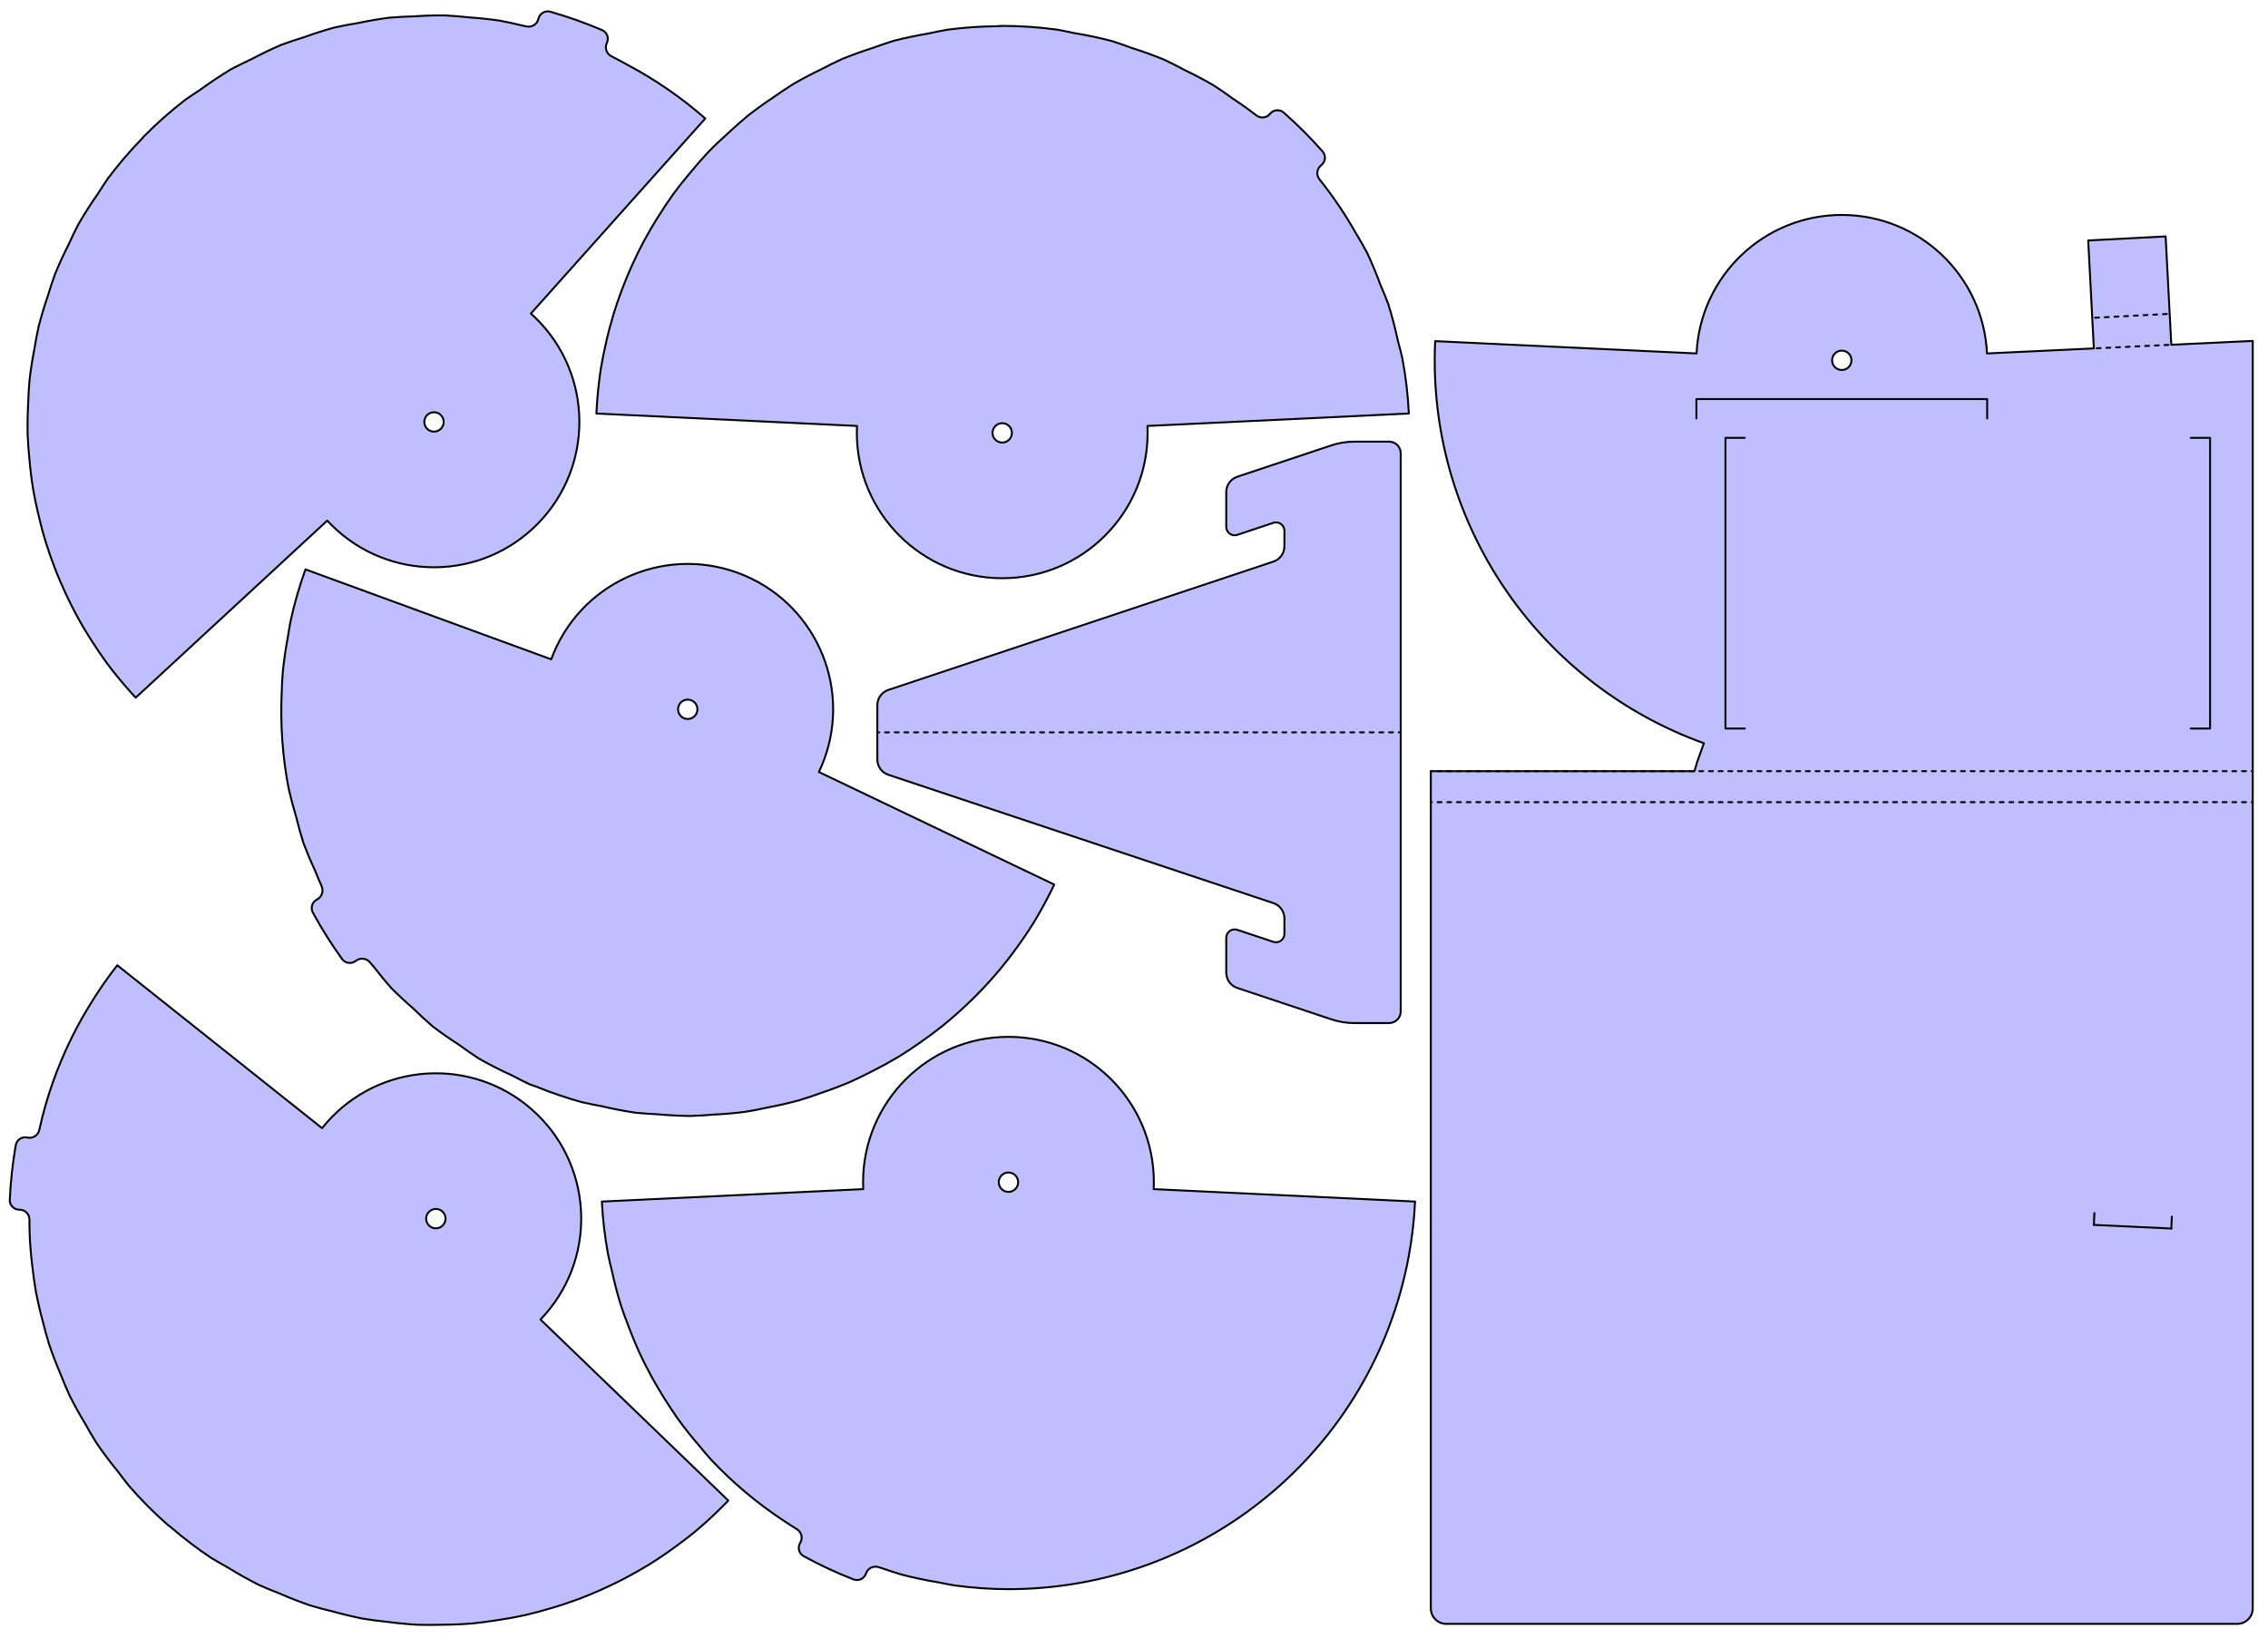
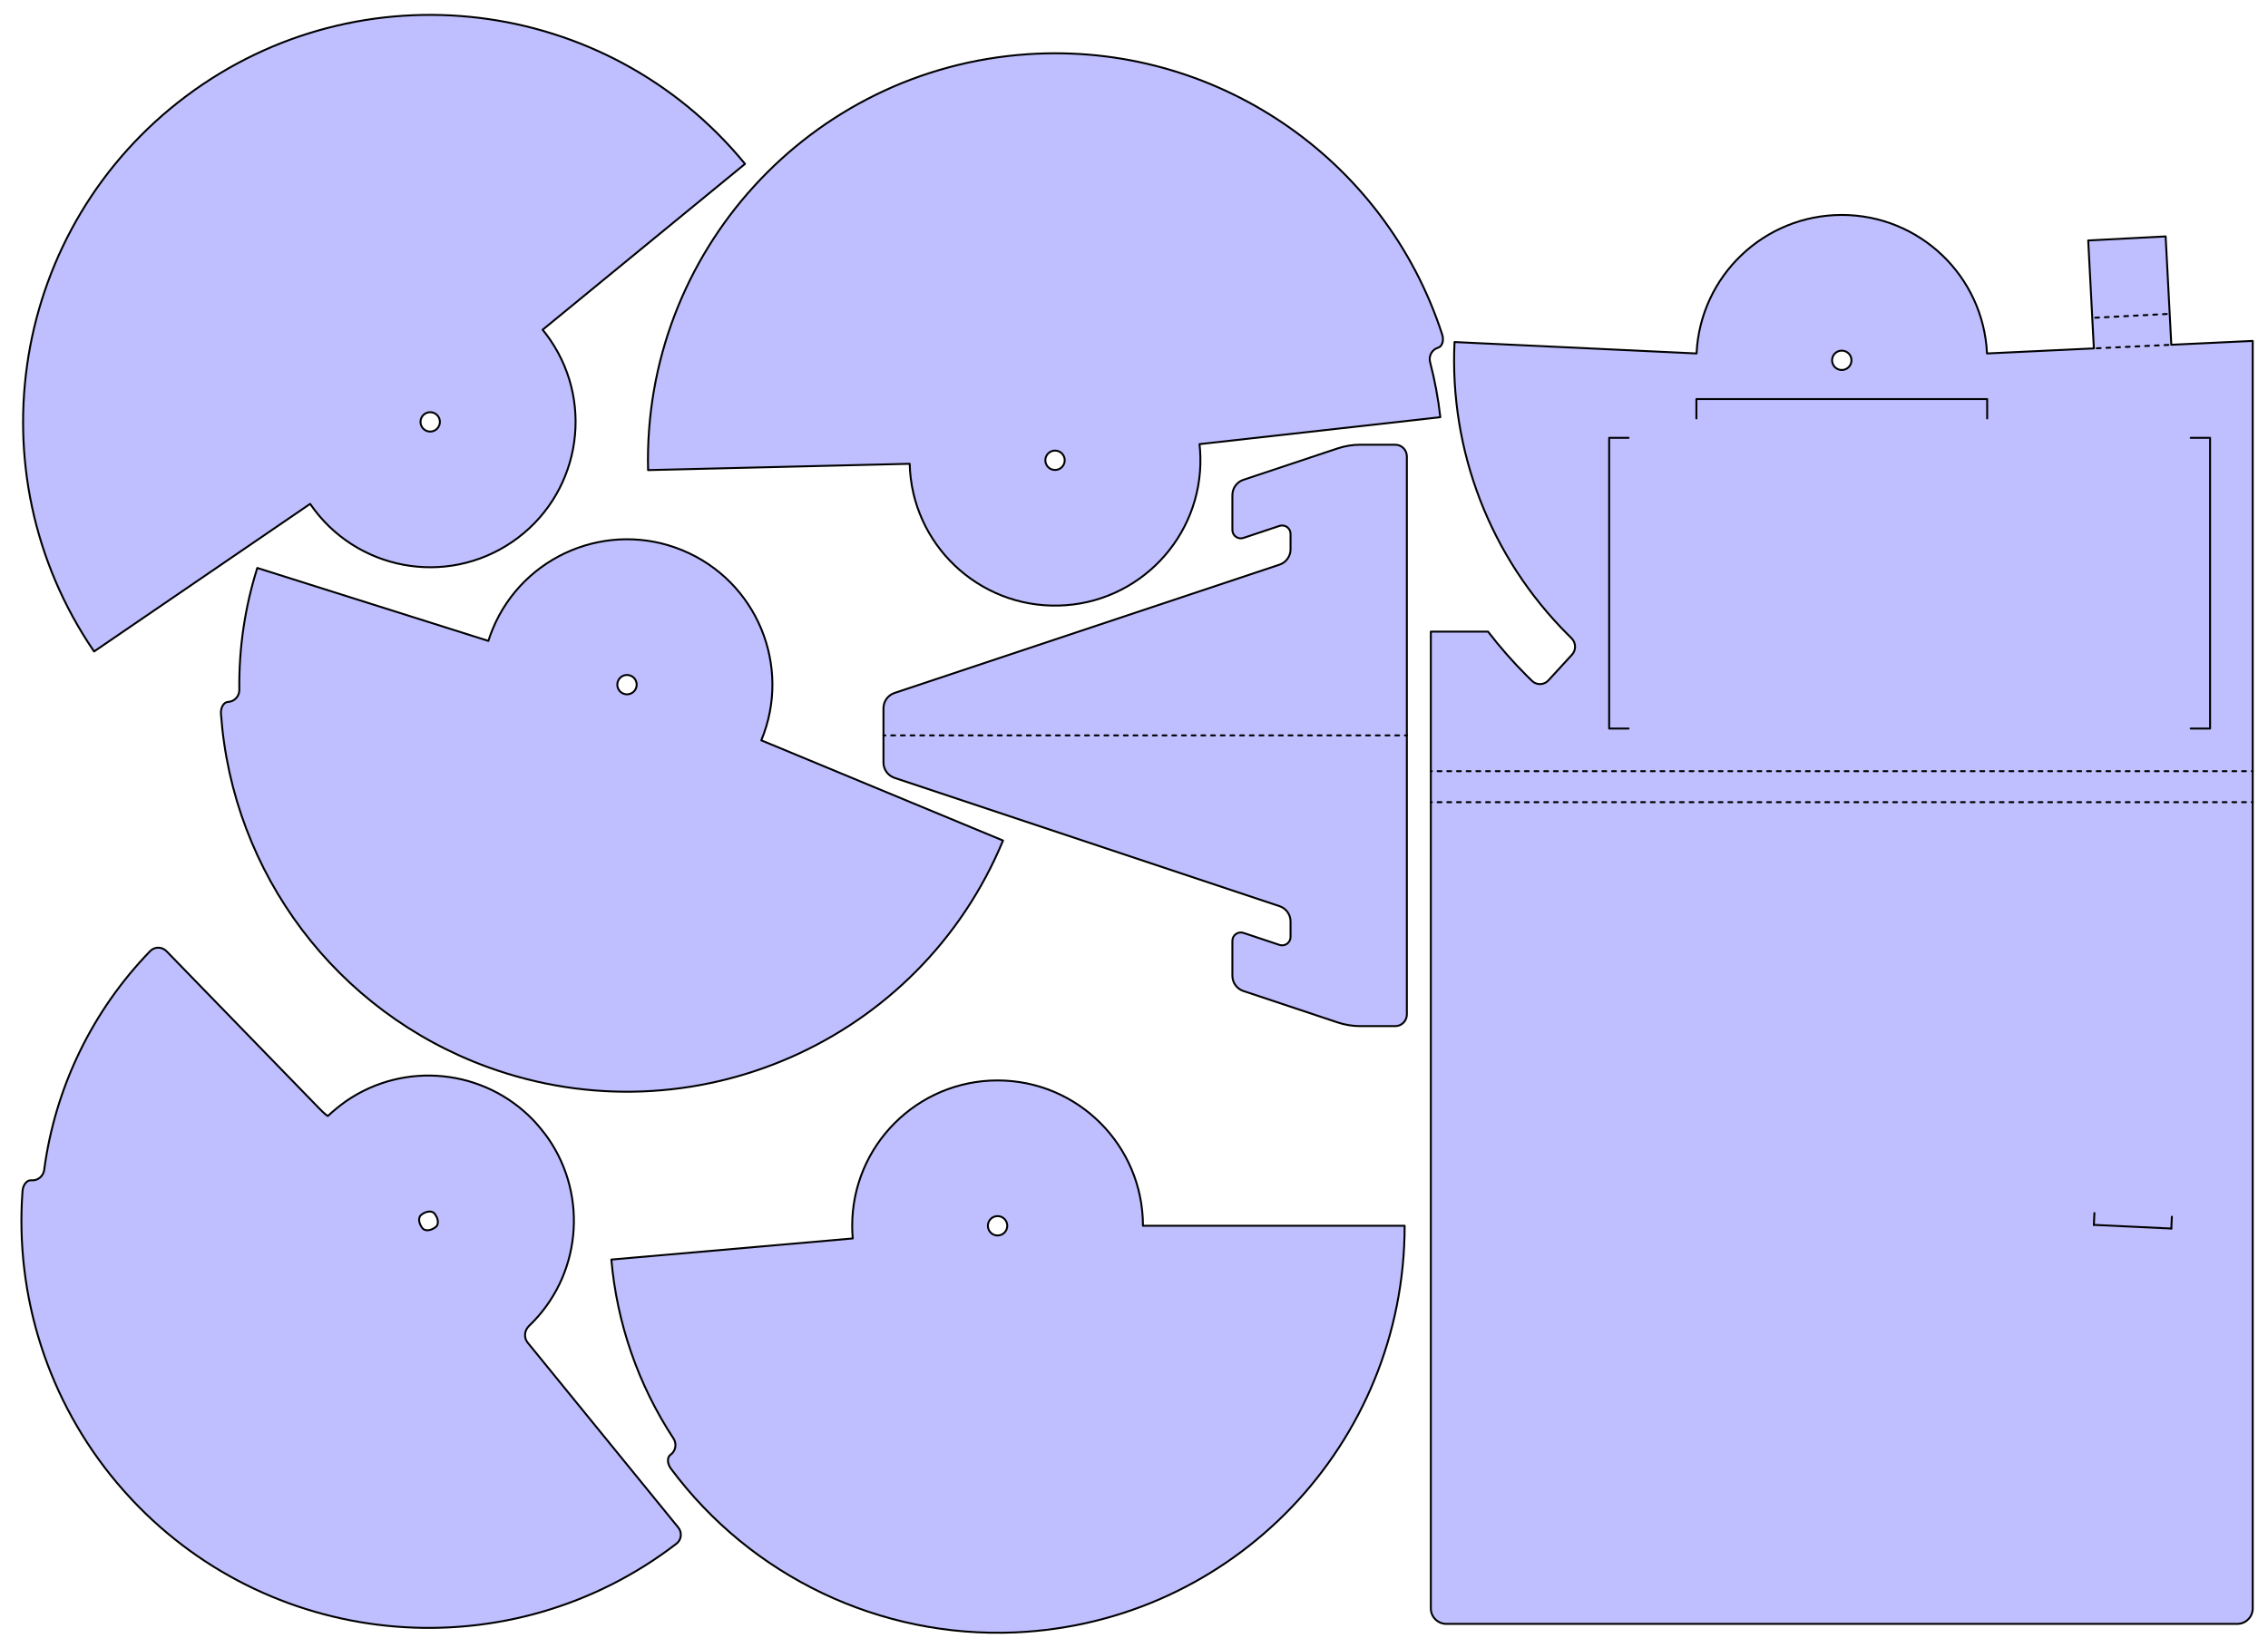
<svg xmlns="http://www.w3.org/2000/svg" xmlns:xlink="http://www.w3.org/1999/xlink" width="585mm" height="425mm" viewBox="0 0 585 425" version="1.1" id="svg1">
  <defs id="defs1">
-     </defs>
+     <filter id="selectable_hidder_filter" width="1.1" height="1.1" x="-0.05" y="-0.05" style="color-interpolation-filters:sRGB;">
+       <feComposite id="boolops_hidder_primitive" result="composite1" operator="arithmetic" in2="SourceGraphic" in="BackgroundImage" />
+     </filter>
+     <filter id="selectable_hidder_filter-3" width="1.1" height="1.1" x="-0.05" y="-0.05" style="color-interpolation-filters:sRGB">
+       <feComposite id="boolops_hidder_primitive-5" result="composite1" operator="arithmetic" in2="SourceGraphic" in="BackgroundImage" k1="0" k2="0" k3="0" k4="0" />
+     </filter>
+     <filter id="filter1" width="1.1" height="1.1" x="-0.05" y="-0.05" style="color-interpolation-filters:sRGB">
+       <feComposite id="feComposite1" result="composite1" operator="arithmetic" in2="SourceGraphic" in="BackgroundImage" k1="0" k2="0" k3="0" k4="0" />
+     </filter>
+     <filter id="selectable_hidder_filter-36" width="1.002" height="1.002" x="-0.001" y="-0.001" style="color-interpolation-filters:sRGB">
+       <feComposite id="boolops_hidder_primitive-0" result="composite1" operator="arithmetic" in2="SourceGraphic" in="BackgroundImage" k1="0" k2="0" k3="0" k4="0" />
+     </filter>
+   </defs>
  <g id="layer1" transform="translate(-3.000006,-440)">
-     <g id="g65" transform="rotate(180,-136,1145.5)">
-       <path id="rect6-1-23" style="fill:#000000;fill-opacity:0.25;stroke:#000000;stroke-width:0.5;stroke-linecap:round;stroke-linejoin:round" d="m -247,1555 v 212 h 212 v -212 z" />
-       <path id="rect6-1-6" style="fill:#000000;fill-opacity:0.25;stroke:#000000;stroke-width:0.5;stroke-linecap:round;stroke-linejoin:round" d="m -141,1698.5 c 20.024,-10e-5 36.515,-15.732 37.458,-35.733 l 68.542,3.233 V 1651 h -5.2e-4 l 3.3e-4,-96 H -247 l -3.3e-4,101 h 5.2e-4 v 10 l 68.542,-3.233 c 0.943,20.002 17.434,35.733 37.458,35.733 z" />
-     </g>
-     <path id="path49" style="fill:#0000ff;fill-opacity:0.25;stroke:#000000;stroke-width:0.5;stroke-linecap:round;stroke-linejoin:round;stroke-opacity:1" d="m -482,582.5 c -20.711,-2e-5 -37.5,16.789 -37.5,37.5 1.5e-4,0.595 0.015,1.19 0.043,1.784 l -67.424,3.211 v 5.2e-4 c 0.46,8.074 1.851,16.067 4.145,23.822 0.449,1.672 0.941,3.328 1.376,4.688 0.42,1.315 -0.242,2.747 -1.54,3.22 l -0.117,0.043 c -1.297,0.472 -1.969,1.908 -1.468,3.194 1.72,4.411 3.723,8.706 5.996,12.859 0.663,1.211 2.195,1.619 3.39,0.929 l 0.157,-0.09 c 1.196,-0.69 2.738,-0.288 3.476,0.879 0.092,0.146 0.185,0.292 0.279,0.438 1.119,1.904 2.299,3.771 3.536,5.601 1.532,2.085 3.141,4.112 4.823,6.078 1.348,1.715 2.75,3.388 4.203,5.016 1.827,1.877 3.723,3.685 5.684,5.42 1.545,1.497 3.136,2.947 4.77,4.347 2.106,1.639 4.275,3.197 6.5,4.671 1.691,1.245 3.419,2.44 5.182,3.582 2.377,1.373 4.807,2.653 7.284,3.835 1.779,0.971 3.586,1.89 5.419,2.756 2.678,1.093 5.399,2.074 8.158,2.942 1.756,0.667 3.529,1.287 5.318,1.859 3.152,0.819 6.341,1.491 9.556,2.014 1.478,0.336 2.962,0.64 4.453,0.912 4.739,0.656 9.517,0.987 14.301,0.992 0.252,-0.016 0.504,-0.032 0.757,-0.05 4.472,-0.026 8.937,-0.337 13.369,-0.933 1.582,-0.277 3.157,-0.591 4.725,-0.94 3.066,-0.506 6.109,-1.149 9.118,-1.925 1.808,-0.56 3.6,-1.168 5.375,-1.825 2.691,-0.851 5.347,-1.81 7.96,-2.874 1.828,-0.837 3.631,-1.726 5.407,-2.667 2.439,-1.167 4.831,-2.428 7.173,-3.78 1.759,-1.102 3.486,-2.255 5.177,-3.459 2.198,-1.458 4.341,-2.999 6.423,-4.619 1.632,-1.346 3.223,-2.741 4.771,-4.184 1.945,-1.723 3.826,-3.517 5.638,-5.379 1.459,-1.565 2.87,-3.173 4.231,-4.824 1.675,-1.959 3.277,-3.979 4.803,-6.056 1.25,-1.752 2.445,-3.541 3.585,-5.366 1.381,-2.161 2.683,-4.371 3.902,-6.628 1.015,-1.908 1.971,-3.846 2.867,-5.813 1.067,-2.325 2.048,-4.688 2.942,-7.085 0.758,-2.024 1.452,-4.071 2.084,-6.138 0.738,-2.456 1.385,-4.938 1.941,-7.442 0.485,-2.096 0.905,-4.207 1.259,-6.329 0.394,-2.545 0.694,-5.103 0.9,-7.67 0.114,-1.342 0.202,-2.686 0.264,-4.031 l -67.216,-3.201 c 0.028,-0.594 0.042,-1.189 0.042,-1.784 2e-5,-20.711 -16.789,-37.5 -37.5,-37.5 z m 0,35 c 1.381,-6e-5 2.5,1.119 2.5,2.5 6e-5,1.381 -1.119,2.5 -2.5,2.5 -1.381,-2.3e-4 -2.5,-1.12 -2.5,-2.5 -6e-5,-1.381 1.119,-2.5 2.5,-2.5 z" />
+     <use x="0" y="0" xlink:href="#g63" id="use53" transform="translate(319.9996,-814.9999)" />
    <path id="path6" style="fill:#0000ff;fill-opacity:0.25;stroke:#000000;stroke-width:0.5;stroke-linecap:round;stroke-linejoin:round" d="M -547 467.5 C -553.583 467.5 -560.049 469.233 -565.75 472.524 C -577.352 479.223 -584.5 491.603 -584.5 505 L -587 505 L -587 515 L -584.5 515 C -584.5 528.398 -577.352 540.777 -565.75 547.476 C -554.147 554.175 -539.853 554.175 -528.25 547.476 C -516.648 540.777 -509.5 528.398 -509.5 515 L -507 515 L -507 505 L -509.5 505 C -509.5 491.603 -516.648 479.223 -528.25 472.524 C -533.951 469.233 -540.417 467.5 -547 467.5 z M -547 499.5 C -543.962 499.5 -541.5 501.962 -541.5 505 L -541.5 515 C -541.5 518.038 -543.963 520.5 -547 520.5 C -550.038 520.5 -552.5 518.038 -552.5 515 L -552.5 505 C -552.5 501.962 -550.038 499.5 -547 499.5 z " />
    <g id="g17" transform="translate(-590,276)" style="fill:#0000ff;fill-opacity:0.2">
      <path id="rect10-0" style="fill:#0000ff;stroke:#000000;stroke-width:0.5;stroke-linecap:round;stroke-linejoin:round;fill-opacity:0.25" d="M 13 35 C 10.238 35 8 37.238 8 40 L 8 93 A 2 2 0 0 1 6 95 L 5 95 A 2 2 0 0 0 3 97 L 3 105 C 3 107.761 5.239 110 8 110 L 64 110 L 64 114 L 8 114 C 5.239 114 3 116.239 3 119 L 3 181 C 3 182.657 2.95 185.477 3.873 186.823 C 4.774 188.137 6.286 189 8 189 L 73 189 C 75.762 189 78 186.761 78 184 L 78 40 C 78 37.238 75.762 35 73 35 L 13 35 z M 13 97.5 A 2.5 2.5 0 0 1 15.5 100 A 2.5 2.5 0 0 1 13 102.5 A 2.5 2.5 0 0 1 10.5 100 A 2.5 2.5 0 0 1 13 97.5 z M 13 121.5 A 2.5 2.5 0 0 1 15.5 124 A 2.5 2.5 0 0 1 13 126.5 A 2.5 2.5 0 0 1 10.5 124 A 2.5 2.5 0 0 1 13 121.5 z " />
      <path style="fill:#0000ff;stroke:#000000;stroke-width:0.5;stroke-linecap:round;stroke-linejoin:round;stroke-opacity:1;fill-opacity:0.2;stroke-dasharray:1,1.5;stroke-dashoffset:1" d="M 64,114 H 78" id="path14-2" />
      <path style="fill:#0000ff;stroke:#000000;stroke-width:0.5;stroke-linecap:round;stroke-linejoin:round;stroke-opacity:1;fill-opacity:0.2;stroke-dasharray:1,1.5;stroke-dashoffset:1" d="M 64,110 H 78" id="path14-2-7" />
    </g>
    <g id="g18-8-83" transform="rotate(90,-302.0002,-170.0001)" style="fill:#0000ff;fill-opacity:0.25">
      <path id="path11-462-9-3" style="fill:#0000ff;fill-opacity:0.25;stroke:#000000;stroke-width:0.5;stroke-linecap:round;stroke-linejoin:round" d="m -109,94 v 44 l 8e-5,10 a 5,5 45 0 0 5,5 l 14,3e-5 -4.5e-5,3.214 c -3.9e-5,2.761 2.218,4.67 4.903,4.029 28.573,-6.821 49.097,-32.436 49.097,-62.242 -2.5e-5,-1.344 -0.042,-2.687 -0.127,-4.027 -0.174,-2.755 -2.748,-4.973 -5.509,-4.973 l -62.364,-1.4e-5 a 5,5 135 0 0 -5,5 z m 9,1.5 c 1.38,2.27e-4 2.499,1.119 2.5,2.5 5.8e-5,1.381 -1.119,2.5 -2.5,2.5 -1.381,6e-5 -2.5,-1.119 -2.5,-2.5 2.3e-4,-1.381 1.12,-2.5 2.5,-2.5 z" transform="rotate(-90)" />
    </g>
    <g id="g18-8-83-9" transform="rotate(90,-262.0002,-130.0001)" style="fill:#0000ff;fill-opacity:0.25">
      <path id="path11-462-9-3-1" style="fill:#0000ff;fill-opacity:0.25;stroke:#000000;stroke-width:0.5;stroke-linecap:round;stroke-linejoin:round" d="M -109,94 -109,141 a 2,2 45 0 0 2,2 h 0 a 2,2 45 0 1 2,2 v 3 c 0,2.761 2.239,5 5,5 l 10,-2e-5 -7.3e-5,3.214 c -6.3e-5,2.761 2.218,4.67 4.903,4.029 28.573,-6.821 49.097,-32.436 49.097,-62.242 -2.5e-5,-1.344 -0.042,-2.687 -0.127,-4.027 -0.174,-2.755 -2.748,-4.973 -5.509,-4.973 l -62.364,4.6e-5 c -2.761,2e-6 -5,2.239 -5,5 z m 9,1.5 c 1.38,2.27e-4 2.499,1.119 2.5,2.5 5.8e-5,1.381 -1.119,2.5 -2.5,2.5 -1.381,6e-5 -2.5,-1.119 -2.5,-2.5 2.3e-4,-1.381 1.12,-2.5 2.5,-2.5 z" transform="rotate(-90)" />
    </g>
    <g id="g18-8-83-5" transform="rotate(90,-222.0002,-90.00014)" style="fill:#0000ff;fill-opacity:0.25">
      <path id="path11-462-9-3-7" style="fill:#0000ff;fill-opacity:0.25;stroke:#000000;stroke-width:0.5;stroke-linecap:round;stroke-linejoin:round" d="m -109,94 1.5e-4,37 a 2,2 45 0 0 2,2 h 0 a 2,2 45 0 1 2,2 v 13 c 0,2.761 2.239,5 5,5 l 10,-3e-5 -7e-5,3.214 c -6.1e-5,2.761 2.218,4.67 4.903,4.029 28.573,-6.821 49.097,-32.436 49.097,-62.242 -2.5e-5,-1.344 -0.042,-2.687 -0.127,-4.027 -0.174,-2.755 -2.748,-4.973 -5.509,-4.973 l -62.364,5.6e-5 c -2.761,2e-6 -5,2.239 -5,5 z m 9,1.5 c 1.38,2.27e-4 2.499,1.119 2.5,2.5 5.8e-5,1.381 -1.119,2.5 -2.5,2.5 -1.381,6e-5 -2.5,-1.119 -2.5,-2.5 2.3e-4,-1.381 1.12,-2.5 2.5,-2.5 z" transform="rotate(-90)" />
    </g>
    <g id="g18-8-83-59" transform="rotate(90,-182.0002,-50.00013)" style="fill:#0000ff;fill-opacity:0.25">
      <path id="path11-462-9-3-3" style="fill:#0000ff;fill-opacity:0.25;stroke:#000000;stroke-width:0.5;stroke-linecap:round;stroke-linejoin:round" d="m -109,94 1.4e-4,27 a 2,2 45 0 0 2,2 h 0 a 2,2 45 0 1 2,2 v 23 c 0,2.761 2.239,5 5,5 l 10,-3e-5 -7.1e-5,3.214 c -6.1e-5,2.761 2.218,4.67 4.903,4.029 28.573,-6.821 49.097,-32.436 49.097,-62.242 -2.5e-5,-1.344 -0.042,-2.687 -0.127,-4.027 -0.174,-2.755 -2.748,-4.973 -5.509,-4.973 l -62.364,5.6e-5 c -2.761,2e-6 -5,2.239 -5,5 z m 9,1.5 c 1.38,2.27e-4 2.499,1.119 2.5,2.5 5.8e-5,1.381 -1.119,2.5 -2.5,2.5 -1.381,6e-5 -2.5,-1.119 -2.5,-2.5 2.3e-4,-1.381 1.12,-2.5 2.5,-2.5 z" transform="rotate(-90)" />
    </g>
    <g id="g18-8-83-1" transform="rotate(90,-142.0002,-10.00014)" style="fill:#0000ff;fill-opacity:0.25">
      <path id="path11-462-9-3-9" style="fill:#0000ff;fill-opacity:0.25;stroke:#000000;stroke-width:0.5;stroke-linecap:round;stroke-linejoin:round" d="m -109,94 1.3e-4,17 a 2,2 45 0 0 2,2 h 0 a 2,2 45 0 1 2,2 l 0,33 c 0,2.761 2.239,5 5,5 l 10,-3e-5 -7.2e-5,3.214 c -6.2e-5,2.761 2.218,4.67 4.903,4.029 28.573,-6.821 49.097,-32.436 49.097,-62.242 -2.5e-5,-1.344 -0.042,-2.687 -0.127,-4.027 -0.174,-2.755 -2.748,-4.973 -5.509,-4.973 l -62.364,5.6e-5 c -2.761,2e-6 -5,2.239 -5,5 z m 9,1.5 c 1.38,2.27e-4 2.499,1.119 2.5,2.5 5.8e-5,1.381 -1.119,2.5 -2.5,2.5 -1.381,6e-5 -2.5,-1.119 -2.5,-2.5 2.3e-4,-1.381 1.12,-2.5 2.5,-2.5 z" transform="rotate(-90)" />
    </g>
-     <rect style="fill:#000000;fill-opacity:0.25;stroke:#000000;stroke-width:0.5;stroke-linecap:round;stroke-linejoin:round;stroke-opacity:1" id="rect39" width="75" height="75" x="-172" y="220" rx="5" ry="5" />
    <g id="g40" transform="translate(-275,101.9125)">
      <use x="0" y="0" xlink:href="#g18-8-83" id="use21" transform="translate(685.0005,-102.0001)" />
      <use x="0" y="0" xlink:href="#g18-8-83-9" id="use36" transform="translate(605.0005,-102.0001)" />
      <use x="0" y="0" xlink:href="#g18-8-83-5" id="use37" transform="translate(525.0005,-102.0001)" />
      <use x="0" y="0" xlink:href="#g18-8-83-59" id="use38" transform="translate(445.0005,-102.0001)" />
      <use x="0" y="0" xlink:href="#g18-8-83-1" id="use39" transform="translate(365.0005,-102.0001)" />
    </g>
-     <rect style="fill:#000000;fill-opacity:0.25;stroke:#000000;stroke-width:0.5;stroke-linecap:round;stroke-linejoin:round;stroke-opacity:1" id="rect39-9" width="75" height="75" x="-87" y="220" rx="5" ry="5" />
    <g id="g40-3" transform="rotate(-90,69.00001,274)">
      <use x="0" y="0" xlink:href="#g18-8-83" id="use21-6" transform="translate(685.0005,-102.0001)" />
      <use x="0" y="0" xlink:href="#g18-8-83-9" id="use36-0" transform="translate(605.0005,-102.0001)" />
      <use x="0" y="0" xlink:href="#g18-8-83-5" id="use37-6" transform="translate(525.0005,-102.0001)" />
      <use x="0" y="0" xlink:href="#g18-8-83-59" id="use38-2" transform="translate(445.0005,-102.0001)" />
      <use x="0" y="0" xlink:href="#g18-8-83-1" id="use39-6" transform="translate(365.0005,-102.0001)" />
    </g>
    <text xml:space="preserve" style="font-size:10.583px;font-family:'TeX Gyre Chorus';-inkscape-font-specification:'TeX Gyre Chorus';writing-mode:lr-tb;direction:ltr;fill:#000000;fill-opacity:1;stroke:#000000;stroke-width:0.5;stroke-linecap:round;stroke-linejoin:round;stroke-opacity:1" x="-582" y="210" id="text40">
      <tspan id="tspan40" style="font-style:normal;font-variant:normal;font-weight:normal;font-stretch:normal;font-family:'DejaVu Sans';-inkscape-font-specification:'DejaVu Sans';fill:#000000;fill-opacity:1;stroke:none;stroke-width:0.5" x="-582" y="210">Model</tspan>
    </text>
-     <text xml:space="preserve" style="font-size:10.583px;font-family:'TeX Gyre Chorus';-inkscape-font-specification:'TeX Gyre Chorus';writing-mode:lr-tb;direction:ltr;fill:#000000;fill-opacity:1;stroke:#000000;stroke-width:0.5;stroke-linecap:round;stroke-linejoin:round;stroke-opacity:1" x="-172" y="210" id="text40-7">
-       <tspan id="tspan40-1" style="font-style:normal;font-variant:normal;font-weight:normal;font-stretch:normal;font-family:'DejaVu Sans';-inkscape-font-specification:'DejaVu Sans';fill:#000000;fill-opacity:1;stroke:none;stroke-width:0.5" x="-172" y="210">Preview</tspan>
+     <text xml:space="preserve" style="font-size:10.583px;font-family:'TeX Gyre Chorus';-inkscape-font-specification:'TeX Gyre Chorus';writing-mode:lr-tb;direction:ltr;fill:#000000;fill-opacity:1;stroke:#000000;stroke-width:0.5;stroke-linecap:round;stroke-linejoin:round;stroke-opacity:1" x="-167.895" y="133.946" id="text40-7">
+       <tspan id="tspan40-1" style="font-style:normal;font-variant:normal;font-weight:normal;font-stretch:normal;font-family:'DejaVu Sans';-inkscape-font-specification:'DejaVu Sans';fill:#000000;fill-opacity:1;stroke:none;stroke-width:0.5" x="-167.895" y="133.946">Preview</tspan>
    </text>
    <text xml:space="preserve" style="font-style:normal;font-variant:normal;font-weight:normal;font-stretch:normal;font-size:10.583px;font-family:'DejaVu Sans';-inkscape-font-specification:'DejaVu Sans';writing-mode:lr-tb;direction:ltr;fill:#000000;fill-opacity:1;stroke:none;stroke-width:0.5;stroke-linecap:round;stroke-linejoin:round;stroke-opacity:1" x="3" y="210" id="text41">
      <tspan id="tspan41" style="stroke-width:0.5" x="3" y="210">Print</tspan>
    </text>
    <use x="0" y="0" xlink:href="#g17" id="use41" transform="rotate(180,-253.3228,343.6771)" />
    <use x="0" y="0" xlink:href="#g18-8-83-1" id="use42" transform="translate(473.9214,22.83672)" />
    <use x="0" y="0" xlink:href="#g18-8-83-59" id="use43" transform="rotate(180,-63.47098,264.1188)" />
    <use x="0" y="0" xlink:href="#g18-8-83-5" id="use44" transform="rotate(180,-67.92142,316.4958)" />
    <use x="0" y="0" xlink:href="#g18-8-83-9" id="use45" transform="rotate(-90,-115.942,27.05813)" />
    <use x="0" y="0" xlink:href="#g18-8-83" id="use46" transform="translate(664.1645,1.724905)" />
    <use x="0" y="0" xlink:href="#path6" id="use47" transform="translate(728.5583,-157.1168)" />
-     <path id="path49-0" style="fill:#0000ff;fill-opacity:0.25;stroke:#000000;stroke-width:0.5;stroke-linecap:round;stroke-linejoin:round;stroke-opacity:1" d="m -482,732.501 c -20.711,-2e-5 -37.5,16.789 -37.5,37.5 1.5e-4,0.595 0.015,1.19 0.043,1.784 l -67.424,3.211 c 0.238,4.307 0.741,8.596 1.507,12.842 0.169,0.997 0.353,1.991 0.55,2.982 1.669,8.13 4.296,16.033 7.826,23.544 0.896,1.893 1.848,3.758 2.855,5.593 0.049,0.09 0.098,0.18 0.147,0.271 0.659,1.213 0.251,2.742 -0.945,3.432 l -0.157,0.09 c -1.196,0.69 -1.608,2.221 -0.891,3.401 2.46,4.045 5.178,7.928 8.138,11.623 0.863,1.078 2.442,1.214 3.5,0.326 l 0.142,-0.119 c 1.058,-0.887 2.633,-0.748 3.54,0.293 0.89,1.022 1.898,2.142 3.084,3.39 1.83,1.881 3.73,3.693 5.696,5.431 1.526,1.396 3.093,2.746 4.699,4.049 2.099,1.633 4.259,3.186 6.476,4.654 1.664,1.165 3.361,2.282 5.09,3.349 2.361,1.363 4.775,2.634 7.235,3.81 1.74,0.907 3.504,1.766 5.292,2.574 2.651,1.081 5.345,2.052 8.075,2.913 1.715,0.625 3.445,1.206 5.19,1.74 3.107,0.805 6.249,1.467 9.416,1.984 1.444,0.316 2.894,0.602 4.35,0.856 4.661,0.64 9.359,0.966 14.064,0.975 0.372,-0.022 0.744,-0.047 1.116,-0.073 4.348,-0.033 8.69,-0.336 13.001,-0.907 1.613,-0.282 3.22,-0.601 4.818,-0.958 3.035,-0.503 6.046,-1.138 9.025,-1.905 1.827,-0.565 3.638,-1.18 5.432,-1.844 2.672,-0.846 5.308,-1.798 7.904,-2.854 1.844,-0.844 3.663,-1.741 5.454,-2.69 2.421,-1.16 4.798,-2.412 7.123,-3.753 1.775,-1.111 3.516,-2.274 5.222,-3.489 2.182,-1.448 4.31,-2.978 6.377,-4.585 1.643,-1.355 3.245,-2.76 4.803,-4.212 1.936,-1.715 3.808,-3.501 5.612,-5.354 1.464,-1.57 2.88,-3.184 4.245,-4.841 1.67,-1.954 3.268,-3.968 4.79,-6.039 1.253,-1.756 2.452,-3.551 3.595,-5.381 1.378,-2.156 2.677,-4.362 3.893,-6.613 1.018,-1.913 1.977,-3.857 2.874,-5.829 1.064,-2.319 2.043,-4.676 2.935,-7.066 0.76,-2.029 1.456,-4.081 2.089,-6.153 0.737,-2.453 1.383,-4.931 1.938,-7.431 0.485,-2.099 0.906,-4.213 1.261,-6.338 0.394,-2.543 0.693,-5.1 0.899,-7.665 0.114,-1.343 0.202,-2.687 0.265,-4.033 l -67.216,-3.201 c 0.028,-0.594 0.042,-1.189 0.042,-1.784 2e-5,-20.711 -16.789,-37.5 -37.5,-37.5 z m 0,35 c 1.381,-6e-5 2.5,1.119 2.5,2.5 6e-5,1.381 -1.119,2.5 -2.5,2.5 -1.381,-2.3e-4 -2.5,-1.12 -2.5,-2.5 -6e-5,-1.381 1.119,-2.5 2.5,-2.5 z" />
-     <path id="path49-5" style="fill:#0000ff;fill-opacity:0.25;stroke:#000000;stroke-width:0.5;stroke-linecap:round;stroke-linejoin:round;stroke-opacity:1" d="m -482,1032.504 c -20.711,0 -37.5,16.789 -37.5,37.5 1.5e-4,0.595 0.015,1.19 0.043,1.784 l -67.423,3.211 c 0.236,4.546 0.767,9.071 1.59,13.548 0.3,1.431 0.63,2.855 0.989,4.273 0.649,3.028 1.431,6.025 2.345,8.984 0.546,1.634 1.133,3.254 1.759,4.859 2.863,7.792 6.64,15.217 11.252,22.119 1.477,2.064 3.028,4.074 4.651,6.025 1.393,1.882 2.849,3.717 4.365,5.502 1.751,1.836 3.568,3.609 5.447,5.313 1.035,1.055 2.091,2.088 3.17,3.098 1.008,0.944 1.125,2.545 0.237,3.602 l -0.024,0.029 c -0.888,1.058 -0.751,2.637 0.326,3.5 3.695,2.96 7.577,5.678 11.623,8.138 1.18,0.717 2.71,0.305 3.401,-0.891 l 0.066,-0.114 c 0.69,-1.196 2.234,-1.631 3.464,-1.005 0.49,0.249 0.982,0.495 1.475,0.737 1.997,1.137 4.031,2.207 6.098,3.211 2.433,0.998 4.902,1.903 7.403,2.716 2.09,0.831 4.205,1.594 6.344,2.288 2.669,0.683 5.363,1.26 8.078,1.731 2.064,0.501 4.142,0.939 6.232,1.313 3.156,0.368 6.328,0.593 9.504,0.673 1.692,0.159 3.388,0.277 5.087,0.353 0.581,-0.033 1.162,-0.071 1.742,-0.114 4.131,-0.044 8.255,-0.332 12.352,-0.862 1.702,-0.295 3.396,-0.632 5.082,-1.011 2.946,-0.492 5.871,-1.109 8.764,-1.851 1.877,-0.579 3.737,-1.21 5.579,-1.894 2.62,-0.831 5.207,-1.766 7.754,-2.8 1.88,-0.859 3.734,-1.773 5.56,-2.742 2.386,-1.144 4.729,-2.378 7.022,-3.7 1.798,-1.124 3.561,-2.302 5.288,-3.533 2.161,-1.435 4.268,-2.95 6.316,-4.542 1.658,-1.366 3.273,-2.783 4.844,-4.248 1.922,-1.704 3.781,-3.477 5.573,-5.317 1.476,-1.582 2.903,-3.208 4.278,-4.878 1.658,-1.94 3.244,-3.941 4.756,-5.997 1.264,-1.77 2.472,-3.578 3.624,-5.422 1.369,-2.143 2.659,-4.335 3.869,-6.572 1.024,-1.923 1.988,-3.878 2.89,-5.861 1.06,-2.311 2.035,-4.659 2.924,-7.04 0.762,-2.036 1.461,-4.095 2.096,-6.175 0.734,-2.446 1.379,-4.918 1.934,-7.41 0.486,-2.104 0.908,-4.223 1.263,-6.353 0.393,-2.54 0.693,-5.093 0.898,-7.655 0.114,-1.344 0.202,-2.689 0.265,-4.037 l -67.216,-3.201 c 0.028,-0.594 0.042,-1.189 0.042,-1.784 0,-20.711 -16.789,-37.5 -37.5,-37.5 z m 0,35 c 1.381,-10e-5 2.5,1.119 2.5,2.5 6e-5,1.381 -1.119,2.5 -2.5,2.5 -1.381,-2e-4 -2.5,-1.119 -2.5,-2.5 -6e-5,-1.381 1.119,-2.5 2.5,-2.5 z" />
-     <path id="path49-7" style="fill:#0000ff;fill-opacity:0.25;stroke:#000000;stroke-width:0.5;stroke-linecap:round;stroke-linejoin:round;stroke-opacity:1" d="m -482,882.502 c -20.711,-2e-5 -37.5,16.789 -37.5,37.5 1.5e-4,0.595 0.015,1.19 0.043,1.784 l -67.423,3.211 c 0.232,4.783 0.791,9.544 1.673,14.251 0.346,1.492 0.725,2.977 1.136,4.453 0.674,3.18 1.496,6.327 2.462,9.431 0.652,1.741 1.349,3.464 2.092,5.168 1.008,2.745 2.131,5.446 3.365,8.097 0.942,1.761 1.934,3.494 2.975,5.199 2.743,4.845 5.867,9.463 9.34,13.811 0.862,1.079 0.726,2.654 -0.332,3.541 l -0.181,0.152 c -1.058,0.887 -1.198,2.466 -0.287,3.504 3.125,3.557 6.476,6.908 10.033,10.033 1.037,0.911 2.616,0.771 3.504,-0.286 l 0.075,-0.089 c 0.888,-1.058 2.445,-1.172 3.529,-0.316 1.657,1.309 3.648,2.733 5.976,4.273 1.662,1.218 3.359,2.386 5.089,3.504 2.423,1.402 4.9,2.707 7.427,3.911 1.726,0.937 3.478,1.825 5.254,2.663 2.744,1.123 5.535,2.13 8.365,3.017 1.684,0.635 3.384,1.228 5.098,1.776 3.269,0.856 6.577,1.553 9.914,2.089 1.352,0.304 2.709,0.581 4.072,0.831 4.739,0.656 9.517,0.987 14.3,0.992 0.454,-0.027 0.907,-0.056 1.36,-0.089 4.264,-0.038 8.522,-0.335 12.75,-0.89 1.644,-0.286 3.282,-0.612 4.91,-0.977 3.003,-0.499 5.983,-1.128 8.932,-1.886 1.853,-0.572 3.689,-1.196 5.507,-1.87 2.644,-0.838 5.253,-1.78 7.822,-2.824 1.867,-0.854 3.708,-1.762 5.522,-2.723 2.399,-1.15 4.754,-2.391 7.06,-3.72 1.788,-1.118 3.542,-2.291 5.26,-3.515 2.17,-1.441 4.286,-2.962 6.343,-4.561 1.651,-1.361 3.261,-2.773 4.826,-4.232 1.927,-1.708 3.792,-3.486 5.588,-5.33 1.474,-1.579 2.898,-3.204 4.272,-4.871 1.659,-1.942 3.248,-3.945 4.761,-6.003 1.262,-1.768 2.469,-3.574 3.619,-5.417 1.371,-2.145 2.663,-4.34 3.874,-6.579 1.022,-1.92 1.984,-3.87 2.885,-5.85 1.062,-2.314 2.038,-4.666 2.929,-7.051 0.761,-2.033 1.459,-4.089 2.093,-6.166 0.735,-2.449 1.381,-4.923 1.935,-7.419 0.486,-2.102 0.907,-4.219 1.262,-6.347 0.393,-2.541 0.693,-5.096 0.899,-7.659 0.114,-1.343 0.202,-2.688 0.265,-4.035 l -67.216,-3.201 c 0.028,-0.594 0.042,-1.189 0.042,-1.784 2e-5,-20.711 -16.789,-37.5 -37.5,-37.5 z m 0,35 c 1.381,-6e-5 2.5,1.119 2.5,2.5 6e-5,1.381 -1.119,2.5 -2.5,2.5 -1.381,-2.3e-4 -2.5,-1.12 -2.5,-2.5 -6e-5,-1.381 1.119,-2.5 2.5,-2.5 z" />
-     <path id="path49-4" style="fill:#0000ff;fill-opacity:0.25;stroke:#000000;stroke-width:0.5;stroke-linecap:round;stroke-linejoin:round;stroke-opacity:1" d="m -482,1182.505 c -20.711,0 -37.5,16.789 -37.5,37.5 1.5e-4,0.595 0.015,1.19 0.043,1.784 l -67.423,3.211 c 0.236,4.547 0.767,9.074 1.591,13.553 0.299,1.425 0.627,2.843 0.984,4.253 0.65,3.034 1.434,6.037 2.35,9.001 0.545,1.629 1.129,3.244 1.753,4.845 0.989,2.684 2.087,5.327 3.291,7.921 0.763,1.614 1.568,3.209 2.413,4.782 1.337,2.496 2.775,4.937 4.309,7.317 0.937,1.487 1.911,2.951 2.921,4.389 1.744,2.4 3.589,4.725 5.529,6.969 1.008,1.236 2.045,2.449 3.108,3.638 5.632,5.975 11.946,11.27 18.812,15.774 0.921,0.615 2.079,1.363 3.246,2.083 1.175,0.725 1.588,2.249 0.897,3.445 l -0.074,0.129 c -0.69,1.196 -0.282,2.727 0.929,3.39 4.153,2.273 8.448,4.276 12.859,5.996 1.286,0.502 2.722,-0.17 3.194,-1.468 l 0.056,-0.154 c 0.472,-1.297 1.91,-1.973 3.222,-1.545 0.363,0.118 0.726,0.235 1.09,0.349 1.634,0.572 3.282,1.104 4.942,1.595 3.117,0.808 6.269,1.473 9.446,1.991 1.373,0.289 2.751,0.551 4.135,0.784 4.599,0.627 9.235,0.949 13.877,0.962 50.498,0 93.844,-35.946 103.187,-85.572 0.897,-4.765 1.463,-9.586 1.694,-14.429 l -67.424,-3.211 c 0.028,-0.594 0.042,-1.189 0.042,-1.784 0,-20.711 -16.789,-37.5 -37.5,-37.5 z m 0,35 c 1.381,-1e-4 2.5,1.119 2.5,2.5 6e-5,1.381 -1.119,2.5 -2.5,2.5 -1.381,-2e-4 -2.5,-1.119 -2.5,-2.5 -6e-5,-1.381 1.119,-2.5 2.5,-2.5 z" />
-     <g id="g64" transform="rotate(179.9789,-128.9593,630.0173)">
-       <use x="0" y="0" xlink:href="#path49" id="use51" transform="translate(355,10.00013)" />
-       <use x="0" y="0" xlink:href="#path49-7" id="use52" transform="translate(355,-290.0024)" />
-       <use x="0" y="0" xlink:href="#path49-0" id="use53" transform="translate(355.0001,-140.0012)" />
-       <use x="0" y="0" xlink:href="#path49-5" id="use54" transform="translate(355,-440.0038)" />
-       <use x="0" y="0" xlink:href="#path49-4" id="use55" transform="translate(355,-590.0051)" />
-     </g>
-     <use x="0" y="0" xlink:href="#path49" id="use56" transform="rotate(134.5166,-168.6186,709.5374)" />
-     <use x="0" y="0" xlink:href="#path49-0" id="use57" transform="rotate(41.22896,-162.5598,1556.298)" />
-     <use x="0" y="0" xlink:href="#path49-7" id="use58" transform="rotate(180,-110.2452,735.8406)" />
-     <use x="0" y="0" xlink:href="#path49-5" id="use59" transform="rotate(22.83589,955.8595,2486.396)" />
-     <use x="0" y="0" xlink:href="#path49-4" id="use60" transform="translate(745.1189,-474.9996)" />
-     <use x="0" y="0" xlink:href="#path6" id="use61" transform="rotate(180,-338.9382,569.9894)" />
    <g id="g63" transform="rotate(180,-472,1533)">
-       <path id="rect6-1" style="fill:#0000ff;fill-opacity:0.25;stroke:#000000;stroke-width:0.5;stroke-linecap:round;stroke-linejoin:round" d="M -472 1713.5 C -451.976 1713.5 -435.485 1697.768 -434.542 1677.767 L -367.117 1680.947 A 105 105 0 0 0 -367 1676 A 105 105 0 0 0 -436.434 1577.206 L -434.741 1572.502 L -434 1570 L -366 1570 L -366 1353.999 A 4 4 0 0 0 -370 1350 L -574.001 1350 A 4 4 0 0 0 -578 1353.999 L -578 1671 L -578 1671 L -578 1681 L -557 1680.009 L -556.581 1687.989 L -555.534 1707.961 L -535.562 1706.915 L -536.609 1686.942 L -536.609 1686.942 L -537.021 1679.067 L -509.458 1677.767 C -508.515 1697.768 -492.024 1713.5 -472 1713.5 z M -472 1678.5 A 2.5 2.5 0 0 1 -474.5 1676 A 2.5 2.5 0 0 1 -472 1673.5 A 2.5 2.5 0 0 1 -469.5 1676 A 2.5 2.5 0 0 1 -472 1678.5 z " />
+       <path id="rect6-1" style="fill:#0000ff;fill-opacity:0.25;stroke:#000000;stroke-width:0.5;stroke-linecap:round;stroke-linejoin:round" d="m -472,1713.5 c 20.024,-10e-5 36.515,-15.732 37.458,-35.733 l 62.431,2.945 c 1.327,-28.128 -9.267,-55.511 -29.179,-75.422 -0.321,-0.321 -0.645,-0.641 -0.971,-0.958 -1.187,-1.155 -1.274,-3.05 -0.154,-4.271 l 6.081,-6.635 c 1.119,-1.222 3.02,-1.307 4.212,-0.156 0.484,0.467 0.963,0.939 1.439,1.414 3.552,3.552 6.867,7.332 9.924,11.318 h 14.759 v -58 h -5.2e-4 v -194.001 c -1.1e-4,-2.209 -1.791,-4 -4,-4 h -204 c -2.209,10e-5 -4,1.791 -4,4 v 317 h 5.2e-4 v 10 l 21,-0.991 0.418,7.98 1.047,19.973 19.972,-1.046 -1.047,-19.973 h 5.1e-4 l -0.413,-7.875 27.563,-1.3 c 0.943,20.002 17.434,35.733 37.458,35.733 z m 0,-35 c -1.381,10e-5 -2.5,-1.119 -2.5,-2.5 -6e-5,-1.381 1.119,-2.5 2.5,-2.5 1.381,-10e-5 2.5,1.119 2.5,2.5 6e-5,1.381 -1.119,2.5 -2.5,2.5 z" />
      <path style="fill:#0000ff;fill-opacity:0.2;stroke:#000000;stroke-width:0.5;stroke-linecap:round;stroke-linejoin:round;stroke-opacity:1;stroke-dasharray:1,1.5;stroke-dashoffset:0.75" d="M -578,1562 H -366" id="path14-2-7-0" />
      <path style="fill:#0000ff;fill-opacity:0.2;stroke:#000000;stroke-width:0.5;stroke-linecap:round;stroke-linejoin:round;stroke-opacity:1;stroke-dasharray:1,1.5;stroke-dashoffset:0.75" d="M -578,1570 H -366" id="path14-2-7-0-6" />
      <path style="fill:none;fill-opacity:0.25;stroke:#000000;stroke-width:0.5;stroke-linecap:round;stroke-linejoin:round;stroke-opacity:1;stroke-dasharray:1,1.5;stroke-dashoffset:1.75" d="m -557,1680.009 19.978,-0.942" id="path82" />
      <path style="fill:none;fill-opacity:0.25;stroke:#000000;stroke-width:0.5;stroke-linecap:round;stroke-linejoin:round;stroke-opacity:1" d="m -557,1452 19.978,0.942" id="path82-2" />
      <path style="fill:none;fill-opacity:0.25;stroke:#000000;stroke-width:0.5;stroke-linecap:round;stroke-linejoin:round;stroke-opacity:1;stroke-dasharray:1,1.5;stroke-dashoffset:1.75" d="m -556.581,1687.989 19.973,-1.047" id="path83" />
      <path style="fill:none;fill-opacity:0.25;stroke:#000000;stroke-width:0.5;stroke-linecap:round;stroke-linejoin:round;stroke-opacity:1" d="m -537.022,1452.942 -0.138,3.055" id="path84" />
      <path style="fill:none;fill-opacity:0.25;stroke:#000000;stroke-width:0.5;stroke-linecap:round;stroke-linejoin:round;stroke-opacity:1" d="m -557,1452 -0.138,3.055" id="path84-7" />
      <path style="fill:none;fill-opacity:0.25;stroke:#000000;stroke-width:0.5;stroke-linecap:round;stroke-linejoin:round;stroke-opacity:1" d="M -562,1581 H -567 v 75 h 5" id="path85" />
-       <path style="fill:none;fill-opacity:0.25;stroke:#000000;stroke-width:0.5;stroke-linecap:round;stroke-linejoin:round;stroke-opacity:1" d="m -447,1581 h 5 v 75 H -447" id="path85-5" />
+       <path style="fill:none;fill-opacity:0.25;stroke:#000000;stroke-width:0.5;stroke-linecap:round;stroke-linejoin:round;stroke-opacity:1" d="m -417,1581 h 5 v 75 H -417" id="path85-5" />
      <path style="fill:none;fill-opacity:0.25;stroke:#000000;stroke-width:0.5;stroke-linecap:round;stroke-linejoin:round;stroke-opacity:1" d="m -434.5,1661 v 5 h -75 v -5" id="path85-5-6" />
    </g>
    <use x="0" y="0" xlink:href="#g63" id="use63" transform="translate(950.0619,-857.0426)" />
    <g id="g78" transform="translate(-295,935)">
      <g id="g9" transform="translate(-632,255)" style="fill:#0000ff;fill-opacity:0.25">
        <path id="path4" style="fill:#0000ff;fill-opacity:0.25;stroke:#000000;stroke-width:0.5;stroke-linecap:round;stroke-linejoin:round" d="m 404.051,547.846 -33.103,99.308 a 4.162,4.162 144.217 0 1 -3.949,2.846 l -4,0 a 2.162,2.162 54.217 0 1 -2.051,-2.846 l 3.102,-9.308 a 2.162,2.162 54.217 0 0 -2.051,-2.846 l -9,5e-5 a 4.162,4.162 144.217 0 0 -3.949,2.846 l -8.103,24.308 a 18.487,18.487 99.218 0 0 -0.949,5.846 l -4e-5,9 a 3,3 45 0 0 3,3 h 69 75 a 3,3 135 0 0 3,-3 l -5e-5,-9 a 18.487,18.487 80.782 0 0 -0.949,-5.846 l -8.103,-24.308 A 4.162,4.162 35.783 0 0 477,635 l -9,-5e-5 a 2.162,2.162 125.782 0 0 -2.051,2.846 l 3.103,9.308 a 2.162,2.162 125.782 0 1 -2.051,2.846 l -4,0 a 4.162,4.162 35.783 0 1 -3.949,-2.846 l -33.103,-99.308 a 4.162,4.162 35.783 0 0 -3.949,-2.846 h -4 -10 a 4.162,4.162 144.217 0 0 -3.949,2.846 z" />
      </g>
      <path style="fill:#0000ff;fill-opacity:0.2;stroke:#000000;stroke-width:0.5;stroke-linecap:round;stroke-linejoin:round;stroke-opacity:1;stroke-dasharray:1,1.5;stroke-dashoffset:0.5" d="M -217,935 V 800" id="path14-2-7-0-8" />
    </g>
-     <use x="0" y="0" xlink:href="#g78" id="use78" transform="rotate(-90,-694.3812,811.3229)" />
+     <use x="0" y="0" xlink:href="#g78" id="use78" transform="rotate(-90,-693.1943,810.9272)" />
    <g id="g53" transform="translate(-90,7.500003)" />
+     <path style="fill:#00ff00;fill-opacity:0.25;stroke:#000000;stroke-width:1.89;stroke-linecap:round;stroke-linejoin:round;stroke-dasharray:none;stroke-dashoffset:1.89" id="path1" transform="matrix(0.2645833,0,0,0.2645833,-22.00003,406.1474)" d="m -3779.528,-297.25 a 141.732,141.732 0 0 0 -141.732,141.732 141.732,141.732 0 0 0 0.539,12.35 l -254.144,22.234 a 396.85,396.85 0 0 0 412.648,361.89 396.85,396.85 0 0 0 379.54,-396.474 h -255.118 a 141.732,141.732 0 0 0 -141.732,-141.732 z m 0,132.283 a 9.449,9.449 0 0 1 9.449,9.449 9.449,9.449 0 0 1 -9.449,9.449 9.449,9.449 0 0 1 -9.449,-9.449 9.449,9.449 0 0 1 9.449,-9.449 z" />
+     <path id="path1-9" d="m -762,317.5 a 37.5,37.5 0 0 0 -37.5,37.5 37.5,37.5 0 0 0 0.143,3.268 l -67.244,5.883 a 105,105 0 0 0 109.18,95.75 105,105 0 0 0 100.422,-104.9 H -724.5 a 37.5,37.5 0 0 0 -37.5,-37.5 z m 0,35 a 2.5,2.5 0 0 1 2.5,2.5 2.5,2.5 0 0 1 -2.5,2.5 2.5,2.5 0 0 1 -2.5,-2.5 2.5,2.5 0 0 1 2.5,-2.5 z" style="fill:#00ff00;fill-opacity:0.25;stroke:#000000;stroke-width:0.5;stroke-linecap:round;stroke-linejoin:round;stroke-dasharray:none;stroke-dashoffset:1.89" />
+     <path id="path1-9-2" d="m -442,552.5 a 37.5,37.5 0 0 0 -37.5,37.5 37.5,37.5 0 0 0 0.143,3.268 l -67.244,5.883 a 105,105 0 0 0 109.18,95.75 A 105,105 0 0 0 -337,590 h -67.5 A 37.5,37.5 0 0 0 -442,552.5 Z m 0,35 a 2.5,2.5 0 0 1 2.5,2.5 2.5,2.5 0 0 1 -2.5,2.5 2.5,2.5 0 0 1 -2.5,-2.5 2.5,2.5 0 0 1 2.5,-2.5 z" style="fill:#0000ff;fill-opacity:0.25;stroke:#000000;stroke-width:0.5;stroke-linecap:round;stroke-linejoin:round;stroke-dasharray:none;stroke-dashoffset:1.89" />
+     <circle style="fill:#00ff00;fill-opacity:0.25;stroke:#000000;stroke-width:0.5;stroke-linecap:round;stroke-linejoin:round;stroke-dasharray:none;stroke-dashoffset:1.89;filter:url(#selectable_hidder_filter)" id="path7" cx="-1022" cy="365" r="37.5" />
+     <circle style="fill:#00ff00;fill-opacity:0.25;stroke:#000000;stroke-width:0.5;stroke-linecap:round;stroke-linejoin:round;stroke-dasharray:none;stroke-dashoffset:1.89;filter:url(#selectable_hidder_filter)" id="path10" cx="-1022" cy="365" r="2.5" />
+     <path style="fill:#00ff00;fill-opacity:0.25;stroke:#000000;stroke-width:0.5;stroke-linecap:round;stroke-linejoin:round;stroke-dasharray:none;stroke-dashoffset:1.89" id="path13" d="m -892,430 a 115,115 0 0 0 57.5,99.594 115,115 0 0 0 115,0 115,115 0 0 0 57.5,-99.594 h -15 a 100,100 0 0 1 -100,100 100,100 0 0 1 -100,-100 z" transform="translate(-250,75.00001)" />
+     <path id="path13-6" d="m -647.438,344.977 a 115,115 0 0 0 -65.961,-94.203 115,115 0 0 0 -114.562,10.023 115,115 0 0 0 -48.601,104.226 l 14.943,-1.307 a 100,100 0 0 1 90.904,-108.335 100,100 0 0 1 108.335,90.904 z" style="fill:#00ff00;fill-opacity:0.25;stroke:#000000;stroke-width:0.5;stroke-linecap:round;stroke-linejoin:round;stroke-dasharray:none;stroke-dashoffset:1.89" />
+     <circle style="fill:#00ff00;fill-opacity:0.25;stroke:#000000;stroke-width:0.5;stroke-linecap:round;stroke-linejoin:round;stroke-dasharray:none;stroke-dashoffset:1.89;filter:url(#selectable_hidder_filter)" id="path14" cx="-777" cy="430" r="100" transform="translate(-250,75.00001)" />
+     <path id="use17" style="fill:#0000ff;fill-opacity:0.25;stroke:#000000;stroke-width:0.5;stroke-linecap:round;stroke-linejoin:round;stroke-dasharray:none;stroke-dashoffset:1.89" d="m -442,702.5 c -20.711,-2e-5 -37.5,16.789 -37.5,37.5 0,1.091 0.048,2.181 0.143,3.268 l -62.262,5.447 c 0.42,4.803 1.187,9.568 2.294,14.258 0.381,1.612 -0.565,3.257 -2.165,3.686 -1.068,0.286 -1.59,1.817 -1.116,3.404 13.722,45.971 57,76.941 105.184,74.838 56.156,-2.451 100.422,-48.691 100.422,-104.9 h -67.5 c 2e-5,-20.711 -16.789,-37.5 -37.5,-37.5 z m 0,35 c 1.381,-6e-5 2.5,1.119 2.5,2.5 -2.3e-4,1.381 -1.12,2.5 -2.5,2.5 -1.381,6e-5 -2.5,-1.119 -2.5,-2.5 -6e-5,-1.381 1.119,-2.5 2.5,-2.5 z" />
+     <path id="use18" style="fill:#0000ff;fill-opacity:0.25;stroke:#000000;stroke-width:0.5;stroke-linecap:round;stroke-linejoin:round;stroke-dasharray:none;stroke-dashoffset:1.89" d="m -442,852.5 c -20.711,-2e-5 -37.5,16.789 -37.5,37.5 0,1.091 0.048,2.181 0.143,3.268 l -62.262,5.447 c 0.929,10.624 3.552,21.025 7.762,30.81 0.655,1.522 0.01,3.305 -1.492,4.005 -1.002,0.467 -1.25,2.065 -0.507,3.546 18.501,36.902 57.009,59.633 98.435,57.824 C -381.266,992.45 -337,946.21 -337,890 h -67.5 c 2e-5,-20.711 -16.789,-37.5 -37.5,-37.5 z m 0,35 c 1.381,-6e-5 2.5,1.119 2.5,2.5 6e-5,1.381 -1.119,2.5 -2.5,2.5 -1.381,6e-5 -2.5,-1.119 -2.5,-2.5 -6e-5,-1.381 1.119,-2.5 2.5,-2.5 z" />
+     <path id="use19" style="fill:#0000ff;fill-opacity:0.25;stroke:#000000;stroke-width:0.5;stroke-linecap:round;stroke-linejoin:round;stroke-dasharray:none;stroke-dashoffset:1.89" d="m -442,1002.5 c -20.71,0 -37.5,16.789 -37.5,37.499 -10e-6,1.091 0.048,2.181 0.143,3.268 l -62.262,5.447 c 1.443,16.49 6.954,32.348 16.021,46.16 0.909,1.385 0.583,3.253 -0.774,4.204 -0.905,0.634 -0.873,2.251 0.116,3.58 20.734,27.885 53.989,43.763 88.835,42.242 C -381.266,1142.45 -337,1096.21 -337,1040 h -67.5 c -2.8e-4,-20.71 -16.79,-37.499 -37.5,-37.499 z m 0,35 c 1.381,-10e-5 2.5,1.119 2.5,2.5 6e-5,1.381 -1.119,2.5 -2.5,2.5 -1.381,-2e-4 -2.5,-1.119 -2.5,-2.5 2.2e-4,-1.38 1.119,-2.499 2.5,-2.5 z" />
+     <path id="use20" style="fill:#0000ff;fill-opacity:0.25;stroke:#000000;stroke-width:0.5;stroke-linecap:round;stroke-linejoin:round;stroke-dasharray:none;stroke-dashoffset:1.89" d="m -444.997,1152.618 c -18.321,1.449 -32.936,16.064 -34.385,34.385 -0.131,1.651 -0.13,4.343 0.002,5.994 0.012,0.15 -1.315,0.388 -2.966,0.532 l -56.285,4.924 c -1.651,0.144 -2.876,1.6 -2.682,3.246 2.509,21.305 11.806,41.242 26.513,56.859 1.136,1.206 1.139,3.103 -0.032,4.274 -0.781,0.781 -0.468,2.368 0.736,3.506 19.886,18.782 46.325,29.063 73.675,28.651 1.657,-0.025 4.341,-0.142 5.994,-0.261 53.733,-3.86 95.872,-47.878 97.385,-101.728 0.046,-1.656 -1.301,-3 -2.958,-3 h -61.5 c -1.657,0 -2.987,-1.346 -3.118,-2.997 -1.449,-18.321 -16.064,-32.937 -34.385,-34.385 -1.651,-0.131 -4.343,-0.131 -5.994,0 z m 5.328,36.475 c 0.185,0.475 0.029,2.672 -1.424,3.237 -0.475,0.185 -2.671,0.029 -3.237,-1.424 -0.185,-0.474 -0.029,-2.671 1.424,-3.237 0.475,-0.185 2.672,-0.029 3.237,1.424 z" />
+     <use x="0" y="0" xlink:href="#path1-9-2" id="use23" transform="rotate(145.6596,-157.6602,655.3142)" />
+     <use x="0" y="0" xlink:href="#use17" id="use24" transform="rotate(178.6177,-82.34123,653.701)" />
+     <use x="0" y="0" xlink:href="#use18" id="use25" transform="rotate(22.52198,547.8155,2276.899)" />
+     <use x="0" y="0" xlink:href="#use19" id="use26" transform="translate(702.3098,-283.7507)" />
+     <use x="0" y="0" xlink:href="#use20" id="use27" transform="rotate(50.83705,293.446,1556.975)" />
+     <g id="g54" transform="rotate(7.5,-152,575)">
+       <use x="0" y="0" xlink:href="#path1-9-2" id="use48" transform="translate(290,-15)" />
+       <use x="0" y="0" xlink:href="#use17" id="use49" transform="translate(290,-165)" />
+       <use x="0" y="0" xlink:href="#use18" id="use50" transform="translate(290,-315)" />
+       <use x="0" y="0" xlink:href="#use19" id="use51" transform="translate(290,-465)" />
+       <use x="0" y="0" xlink:href="#use20" id="use52" transform="translate(290,-615)" />
+     </g>
+     <use x="0" y="0" xlink:href="#g17" id="use55" transform="translate(415,-170)" />
+     <use x="0" y="0" xlink:href="#use55" id="use56" transform="translate(85.00007,23.99983)" />
  </g>
</svg>
